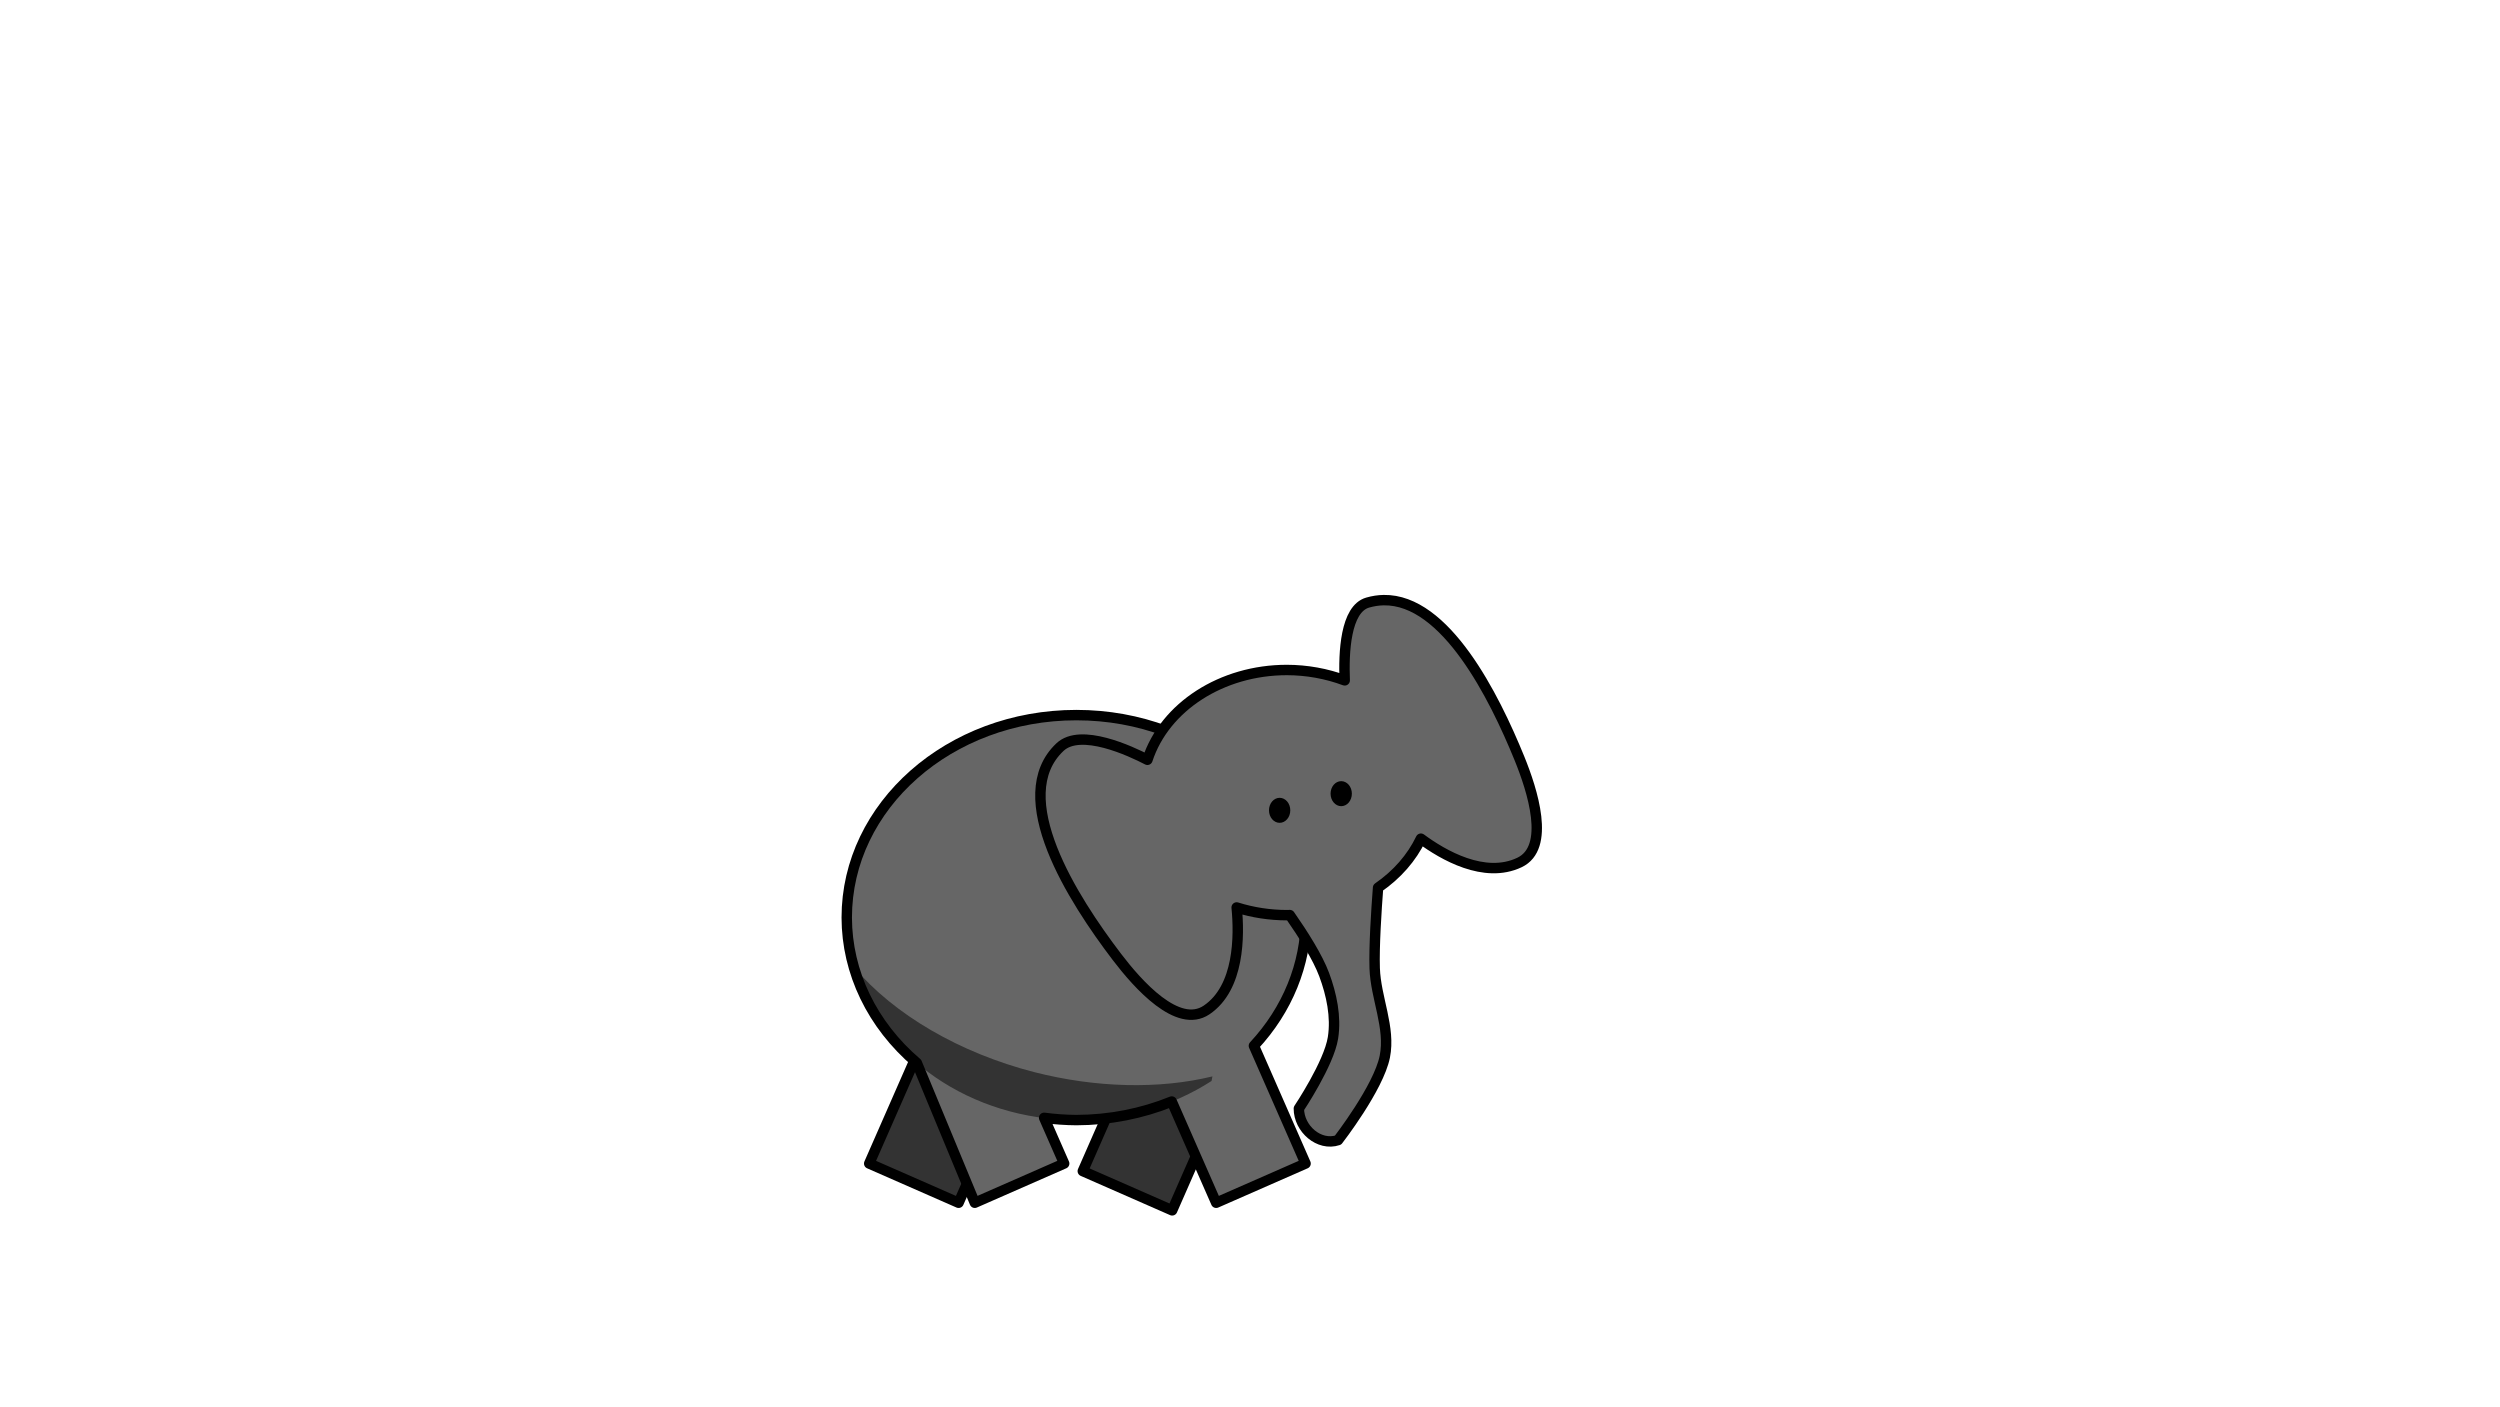
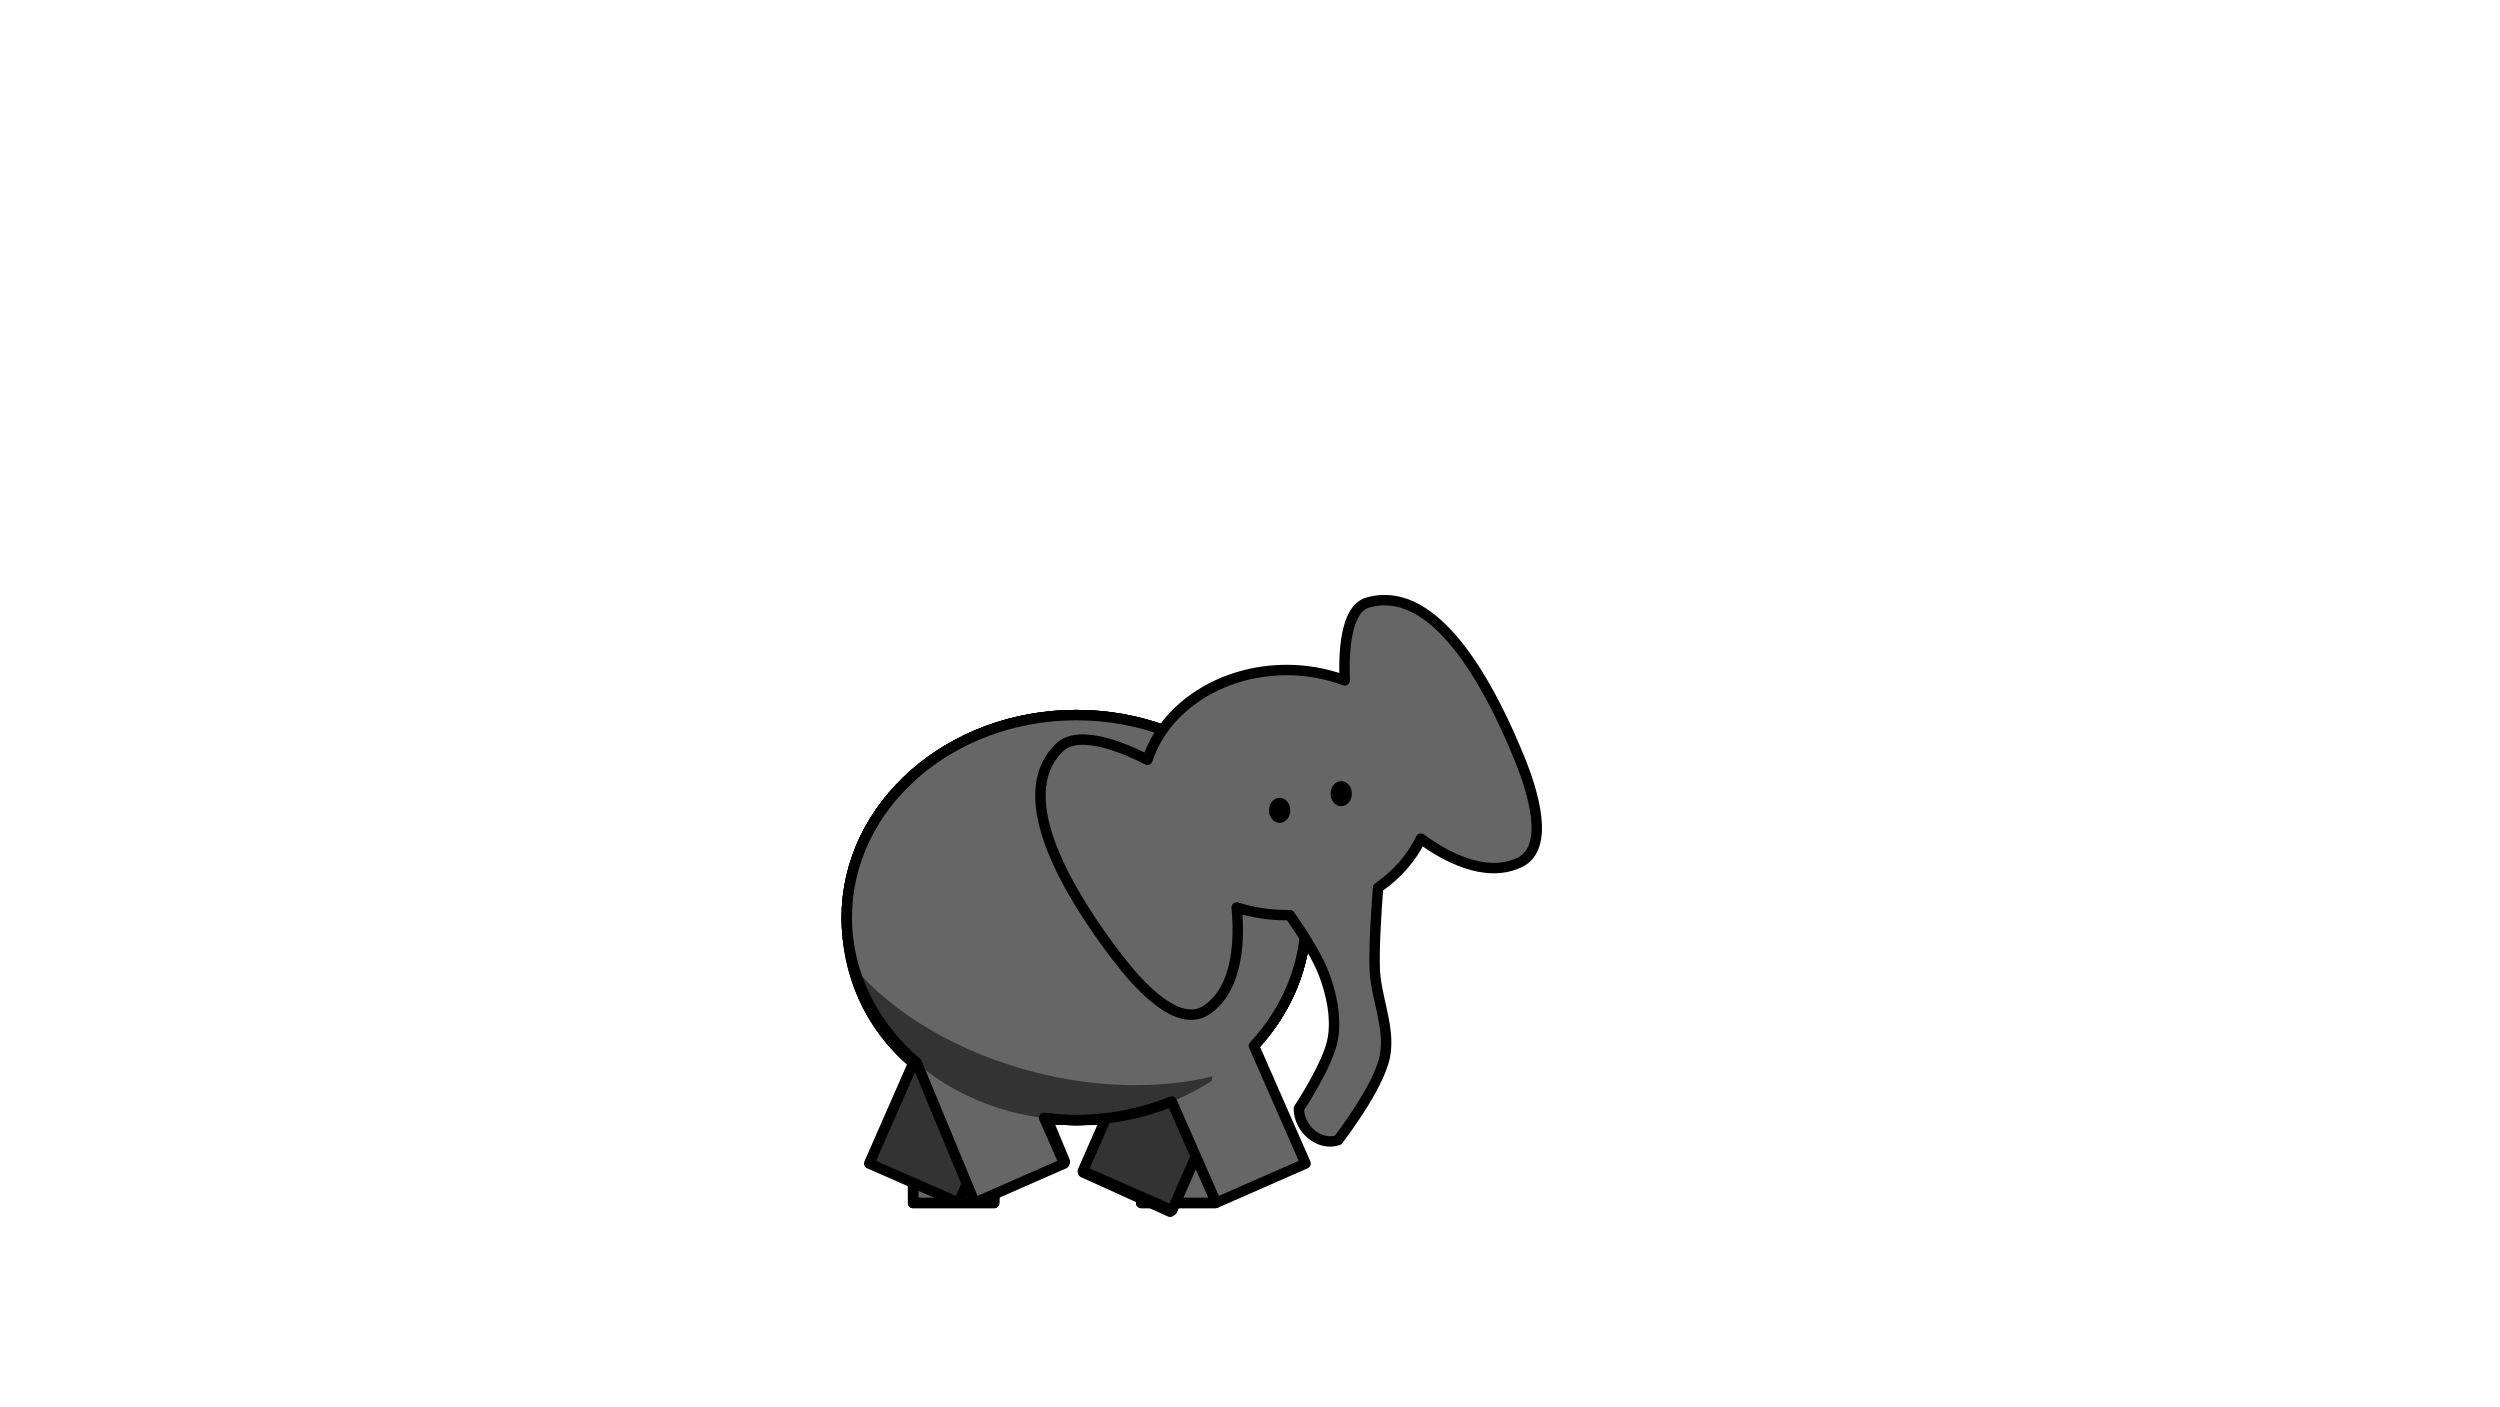
<svg xmlns="http://www.w3.org/2000/svg" width="1920" height="1080" viewBox="0 0 1920 1080" id="svg2" version="1.1">
  <defs id="defs4" />
-   <g id="layer1" transform="translate(0,27.63784)">
-     <rect style="opacity:1;fill:#333333;fill-opacity:1;fill-rule:evenodd;stroke:#000000;stroke-width:8;stroke-linecap:round;stroke-linejoin:round;stroke-miterlimit:4;stroke-dasharray:none;stroke-dashoffset:0;stroke-opacity:1" id="rect4144" width="74.98" height="102.75" x="-1186.819" y="361.278" transform="matrix(-0.9156721,-0.401926,-0.401926,0.9156721,0,0)" />
-     <rect transform="matrix(-0.9156721,-0.401926,-0.401926,0.9156721,0,0)" y="421.874" x="-1034.277" height="102.75" width="74.98" id="rect4140" style="opacity:1;fill:#333333;fill-opacity:1;fill-rule:evenodd;stroke:#000000;stroke-width:8;stroke-linecap:round;stroke-linejoin:round;stroke-miterlimit:4;stroke-dasharray:none;stroke-dashoffset:0;stroke-opacity:1" />
-     <path style="opacity:1;fill:#666666;fill-opacity:1;fill-rule:evenodd;stroke:none;stroke-width:8;stroke-linecap:round;stroke-linejoin:round;stroke-miterlimit:4;stroke-dasharray:none;stroke-dashoffset:0;stroke-opacity:1" d="m 826.645,521.559 a 176.342,155.514 0 0 0 -176.342,155.514 176.342,155.514 0 0 0 53.803,111.602 l 44.529,107.412 68.656,-30.137 -15.402,-35.092 a 176.342,155.514 0 0 0 24.756,1.73 176.342,155.514 0 0 0 73.246,-14.26 l 34.131,77.758 68.656,-30.137 -39.682,-90.406 A 176.342,155.514 0 0 0 1002.987,677.073 176.342,155.514 0 0 0 826.645,521.559 Z" id="path4136" />
+   <g id="layer1" transform="translate(0,27.63784)" style="display:inline">
+     <rect style="display:inline;opacity:1;fill:#333333;fill-opacity:1;fill-rule:evenodd;stroke:#000000;stroke-width:8;stroke-linecap:round;stroke-linejoin:round;stroke-miterlimit:4;stroke-dasharray:none;stroke-dashoffset:0;stroke-opacity:1" id="rect4144" width="74.98" height="102.75" x="-512.354" y="1134.191" transform="matrix(-0.9001129,0.4356568,0.4356568,0.9001129,0,-27.63784)" />
+     <rect transform="matrix(-0.924035,0.3823079,0.3823079,0.924035,0,-27.63784)" y="1034.288" x="-414.617" height="102.75" width="74.98" id="rect4140" style="display:inline;opacity:1;fill:#333333;fill-opacity:1;fill-rule:evenodd;stroke:#000000;stroke-width:8;stroke-linecap:round;stroke-linejoin:round;stroke-miterlimit:4;stroke-dasharray:none;stroke-dashoffset:0;stroke-opacity:1" />
+     <path style="opacity:1;fill:#666666;fill-opacity:1;fill-rule:evenodd;stroke:none;stroke-width:8;stroke-linecap:round;stroke-linejoin:round;stroke-miterlimit:4;stroke-dasharray:none;stroke-dashoffset:0;stroke-opacity:1" d="m 826.645,521.559 c -97.391,-10e-6 -176.342,69.626 -176.342,155.514 0.071,42.089 19.483,82.354 53.803,111.602 l -34.366,76.332 65.07,29.632 30.022,-71.551 c 15.368,8.261 53.525,9.437 61.813,9.5 25.292,-0.066 24.833,-1.111 24.833,-1.111 l -19.661,41.299 66.863,30.23 64.316,-127.463 c 25.822,-27.767 39.952,-62.56 39.99,-98.471 -2e-4,-85.888 -78.951,-155.514 -176.342,-155.514 z" id="path4197" />
    <path style="display:inline;opacity:1;fill:#333333;fill-opacity:1;fill-rule:evenodd;stroke:none;stroke-width:8;stroke-linecap:round;stroke-linejoin:round;stroke-miterlimit:4;stroke-dasharray:none;stroke-dashoffset:0;stroke-opacity:1" d="m 655.846,715.208 a 176.342,155.514 0 0 0 170.799,117.381 176.342,155.514 0 0 0 103.828,-30.047 157.725,123.268 0 0 0 0.682,-3.516 205.46,127.955 14.371 0 1 -136.809,-3.258 205.46,127.955 14.371 0 1 -138.5,-80.561 z" id="path4161" />
-     <path id="path4174" d="m 826.645,521.559 a 176.342,155.514 0 0 0 -176.342,155.514 176.342,155.514 0 0 0 53.803,111.602 l 44.529,107.412 68.656,-30.137 -15.402,-35.092 a 176.342,155.514 0 0 0 24.756,1.73 176.342,155.514 0 0 0 73.246,-14.26 l 34.131,77.758 68.656,-30.137 -39.682,-90.406 A 176.342,155.514 0 0 0 1002.987,677.073 176.342,155.514 0 0 0 826.645,521.559 Z" style="opacity:1;fill:none;fill-opacity:1;fill-rule:evenodd;stroke:#000000;stroke-width:8;stroke-linecap:round;stroke-linejoin:round;stroke-miterlimit:4;stroke-dasharray:none;stroke-dashoffset:0;stroke-opacity:1" />
+     <path id="path4174" d="m 826.645,521.559 c -97.391,-10e-6 -176.342,69.626 -176.342,155.514 0.071,42.089 19.483,82.354 53.803,111.602 l -34.366,76.332 65.07,29.632 30.022,-71.551 c 15.368,8.261 53.525,9.437 61.813,9.5 25.292,-0.066 24.833,-1.111 24.833,-1.111 l -19.661,41.299 66.863,30.23 64.316,-127.463 c 25.822,-27.767 39.952,-62.56 39.99,-98.471 -2e-4,-85.888 -78.951,-155.514 -176.342,-155.514 z" style="opacity:1;fill:none;fill-opacity:1;fill-rule:evenodd;stroke:#000000;stroke-width:8;stroke-linecap:round;stroke-linejoin:round;stroke-miterlimit:4;stroke-dasharray:none;stroke-dashoffset:0;stroke-opacity:1" />
+   </g>
+   <g style="display:inline" transform="translate(0,27.63784)" id="g4209">
+     <path id="path4221" d="m 826.645,521.559 c -97.391,-10e-6 -176.342,69.626 -176.342,155.514 0.071,42.089 16.644,82.354 50.964,111.602 l 0,107.585 62.232,0 1.333,-73.171 c 15.368,8.261 53.525,9.437 61.813,9.5 25.292,-0.066 50.304,-7.087 50.304,-7.087 l -0.535,70.758 56.932,0 0.589,-89.767 29.062,-30.949 c 25.822,-27.767 39.952,-62.56 39.99,-98.471 -2e-4,-85.888 -78.951,-155.514 -176.342,-155.514 z" style="opacity:1;fill:#666666;fill-opacity:1;fill-rule:evenodd;stroke:#000000;stroke-width:8;stroke-linecap:round;stroke-linejoin:round;stroke-miterlimit:4;stroke-dasharray:none;stroke-dashoffset:0;stroke-opacity:1" />
+     <path id="path4217" d="m 655.846,715.208 a 176.342,155.514 0 0 0 170.799,117.381 176.342,155.514 0 0 0 103.828,-30.047 157.725,123.268 0 0 0 0.682,-3.516 205.46,127.955 14.371 0 1 -136.809,-3.258 205.46,127.955 14.371 0 1 -138.5,-80.561 z" style="display:inline;opacity:1;fill:#333333;fill-opacity:1;fill-rule:evenodd;stroke:none;stroke-width:8;stroke-linecap:round;stroke-linejoin:round;stroke-miterlimit:4;stroke-dasharray:none;stroke-dashoffset:0;stroke-opacity:1" />
+     <path style="opacity:1;fill:none;fill-opacity:1;fill-rule:evenodd;stroke:#000000;stroke-width:8;stroke-linecap:round;stroke-linejoin:round;stroke-miterlimit:4;stroke-dasharray:none;stroke-dashoffset:0;stroke-opacity:1" d="m 826.645,521.559 c -97.391,-10e-6 -176.342,69.626 -176.342,155.514 0.071,42.089 16.644,82.354 50.964,111.602 l 0,107.585 62.232,0 1.333,-73.171 c 15.368,8.261 53.525,9.437 61.813,9.5 25.292,-0.066 50.304,-7.087 50.304,-7.087 l -0.535,70.758 56.932,0 0.589,-89.767 29.062,-30.949 c 25.822,-27.767 39.952,-62.56 39.99,-98.471 -2e-4,-85.888 -78.951,-155.514 -176.342,-155.514 z" id="path4219" />
+   </g>
+   <g id="layer2" style="display:inline">
+     <rect transform="matrix(-0.9156721,-0.401926,-0.401926,0.9156721,0,27.63784)" y="361.278" x="-1186.819" height="102.75" width="74.98" id="rect4199" style="display:inline;opacity:1;fill:#333333;fill-opacity:1;fill-rule:evenodd;stroke:#000000;stroke-width:8;stroke-linecap:round;stroke-linejoin:round;stroke-miterlimit:4;stroke-dasharray:none;stroke-dashoffset:0;stroke-opacity:1" />
+     <rect style="display:inline;opacity:1;fill:#333333;fill-opacity:1;fill-rule:evenodd;stroke:#000000;stroke-width:8;stroke-linecap:round;stroke-linejoin:round;stroke-miterlimit:4;stroke-dasharray:none;stroke-dashoffset:0;stroke-opacity:1" id="rect4201" width="74.98" height="102.75" x="-1034.277" y="421.874" transform="matrix(-0.9156721,-0.401926,-0.401926,0.9156721,0,27.63784)" />
+     <path id="path4186" d="m 826.645,521.559 a 176.342,155.514 0 0 0 -176.342,155.514 176.342,155.514 0 0 0 53.803,111.602 l 44.529,107.412 68.656,-30.137 -15.402,-35.092 a 176.342,155.514 0 0 0 24.756,1.73 176.342,155.514 0 0 0 73.246,-14.26 l 34.131,77.758 68.656,-30.137 -39.682,-90.406 A 176.342,155.514 0 0 0 1002.987,677.073 176.342,155.514 0 0 0 826.645,521.559 Z" style="opacity:1;fill:#666666;fill-opacity:1;fill-rule:evenodd;stroke:none;stroke-width:8;stroke-linecap:round;stroke-linejoin:round;stroke-miterlimit:4;stroke-dasharray:none;stroke-dashoffset:0;stroke-opacity:1" transform="translate(0,27.63784)" />
+     <path transform="translate(0,27.63784)" id="path4190" d="m 655.846,715.208 a 176.342,155.514 0 0 0 170.799,117.381 176.342,155.514 0 0 0 103.828,-30.047 157.725,123.268 0 0 0 0.682,-3.516 205.46,127.955 14.371 0 1 -136.809,-3.258 205.46,127.955 14.371 0 1 -138.5,-80.561 z" style="display:inline;opacity:1;fill:#333333;fill-opacity:1;fill-rule:evenodd;stroke:none;stroke-width:8;stroke-linecap:round;stroke-linejoin:round;stroke-miterlimit:4;stroke-dasharray:none;stroke-dashoffset:0;stroke-opacity:1" />
+     <path style="opacity:1;fill:none;fill-opacity:1;fill-rule:evenodd;stroke:#000000;stroke-width:8;stroke-linecap:round;stroke-linejoin:round;stroke-miterlimit:4;stroke-dasharray:none;stroke-dashoffset:0;stroke-opacity:1" d="m 826.645,521.559 a 176.342,155.514 0 0 0 -176.342,155.514 176.342,155.514 0 0 0 53.803,111.602 l 44.529,107.412 68.656,-30.137 -15.402,-35.092 a 176.342,155.514 0 0 0 24.756,1.73 176.342,155.514 0 0 0 73.246,-14.26 l 34.131,77.758 68.656,-30.137 -39.682,-90.406 A 176.342,155.514 0 0 0 1002.987,677.073 176.342,155.514 0 0 0 826.645,521.559 Z" id="path4193" transform="translate(0,27.63784)" />
  </g>
  <g id="layer4" style="display:inline" transform="translate(0,312)">
    <path style="opacity:1;fill:#666666;fill-opacity:1;fill-rule:evenodd;stroke:#000000;stroke-width:8;stroke-linecap:round;stroke-linejoin:round;stroke-miterlimit:4;stroke-dasharray:none;stroke-dashoffset:0;stroke-opacity:1" d="m 1062.67,148.906 c -4.032,0.065 -8.137,0.673 -12.312,1.885 -17.095,4.961 -18.492,38.535 -17.617,59.736 a 111.135,94.15 0 0 0 -44.43,-7.975 111.135,94.15 0 0 0 -107.084,68.965 c -12.822,-6.665 -51.292,-24.669 -67.141,-9.758 -40.528,38.131 9.972,116.845 43.678,161.121 16.166,21.236 46.797,55.704 68.914,40.766 25.275,-17.072 25.212,-57.017 23.076,-78.711 a 111.135,94.15 0 0 0 38.557,5.916 111.135,94.15 0 0 0 2.24,-0.066 c 10.413,14.942 21.46,32.422 26.394,45.686 5.696,15.309 9.316,32.391 6.793,48.529 -3.107,19.873 -26.207,54.355 -26.207,54.355 0,15.53 15.531,29.119 30.09,24.266 0,0 31.083,-40.062 35.912,-64.061 4.497,-22.347 -7.036,-45.16 -7.764,-67.943 -0.539,-16.88 1.262,-44.527 2.59,-61.885 a 111.135,94.15 0 0 0 32.885,-37.625 c 16.965,12.526 48.804,31.062 75.703,18.289 24.11,-11.448 10.003,-55.35 -0.062,-80.068 -19.346,-47.51 -56.637,-122.193 -104.215,-121.422 z" id="path4176" />
    <ellipse style="opacity:1;fill:#000000;fill-opacity:1;fill-rule:evenodd;stroke:none;stroke-width:4;stroke-linecap:round;stroke-linejoin:round;stroke-miterlimit:4;stroke-dasharray:none;stroke-dashoffset:0;stroke-opacity:1" id="path4185" cx="982.763" cy="310.327" rx="8.179" ry="9.609" />
    <ellipse ry="9.609" rx="8.179" cy="297.535" cx="1030.055" id="ellipse4187" style="opacity:1;fill:#000000;fill-opacity:1;fill-rule:evenodd;stroke:none;stroke-width:4;stroke-linecap:round;stroke-linejoin:round;stroke-miterlimit:4;stroke-dasharray:none;stroke-dashoffset:0;stroke-opacity:1" />
  </g>
</svg>
